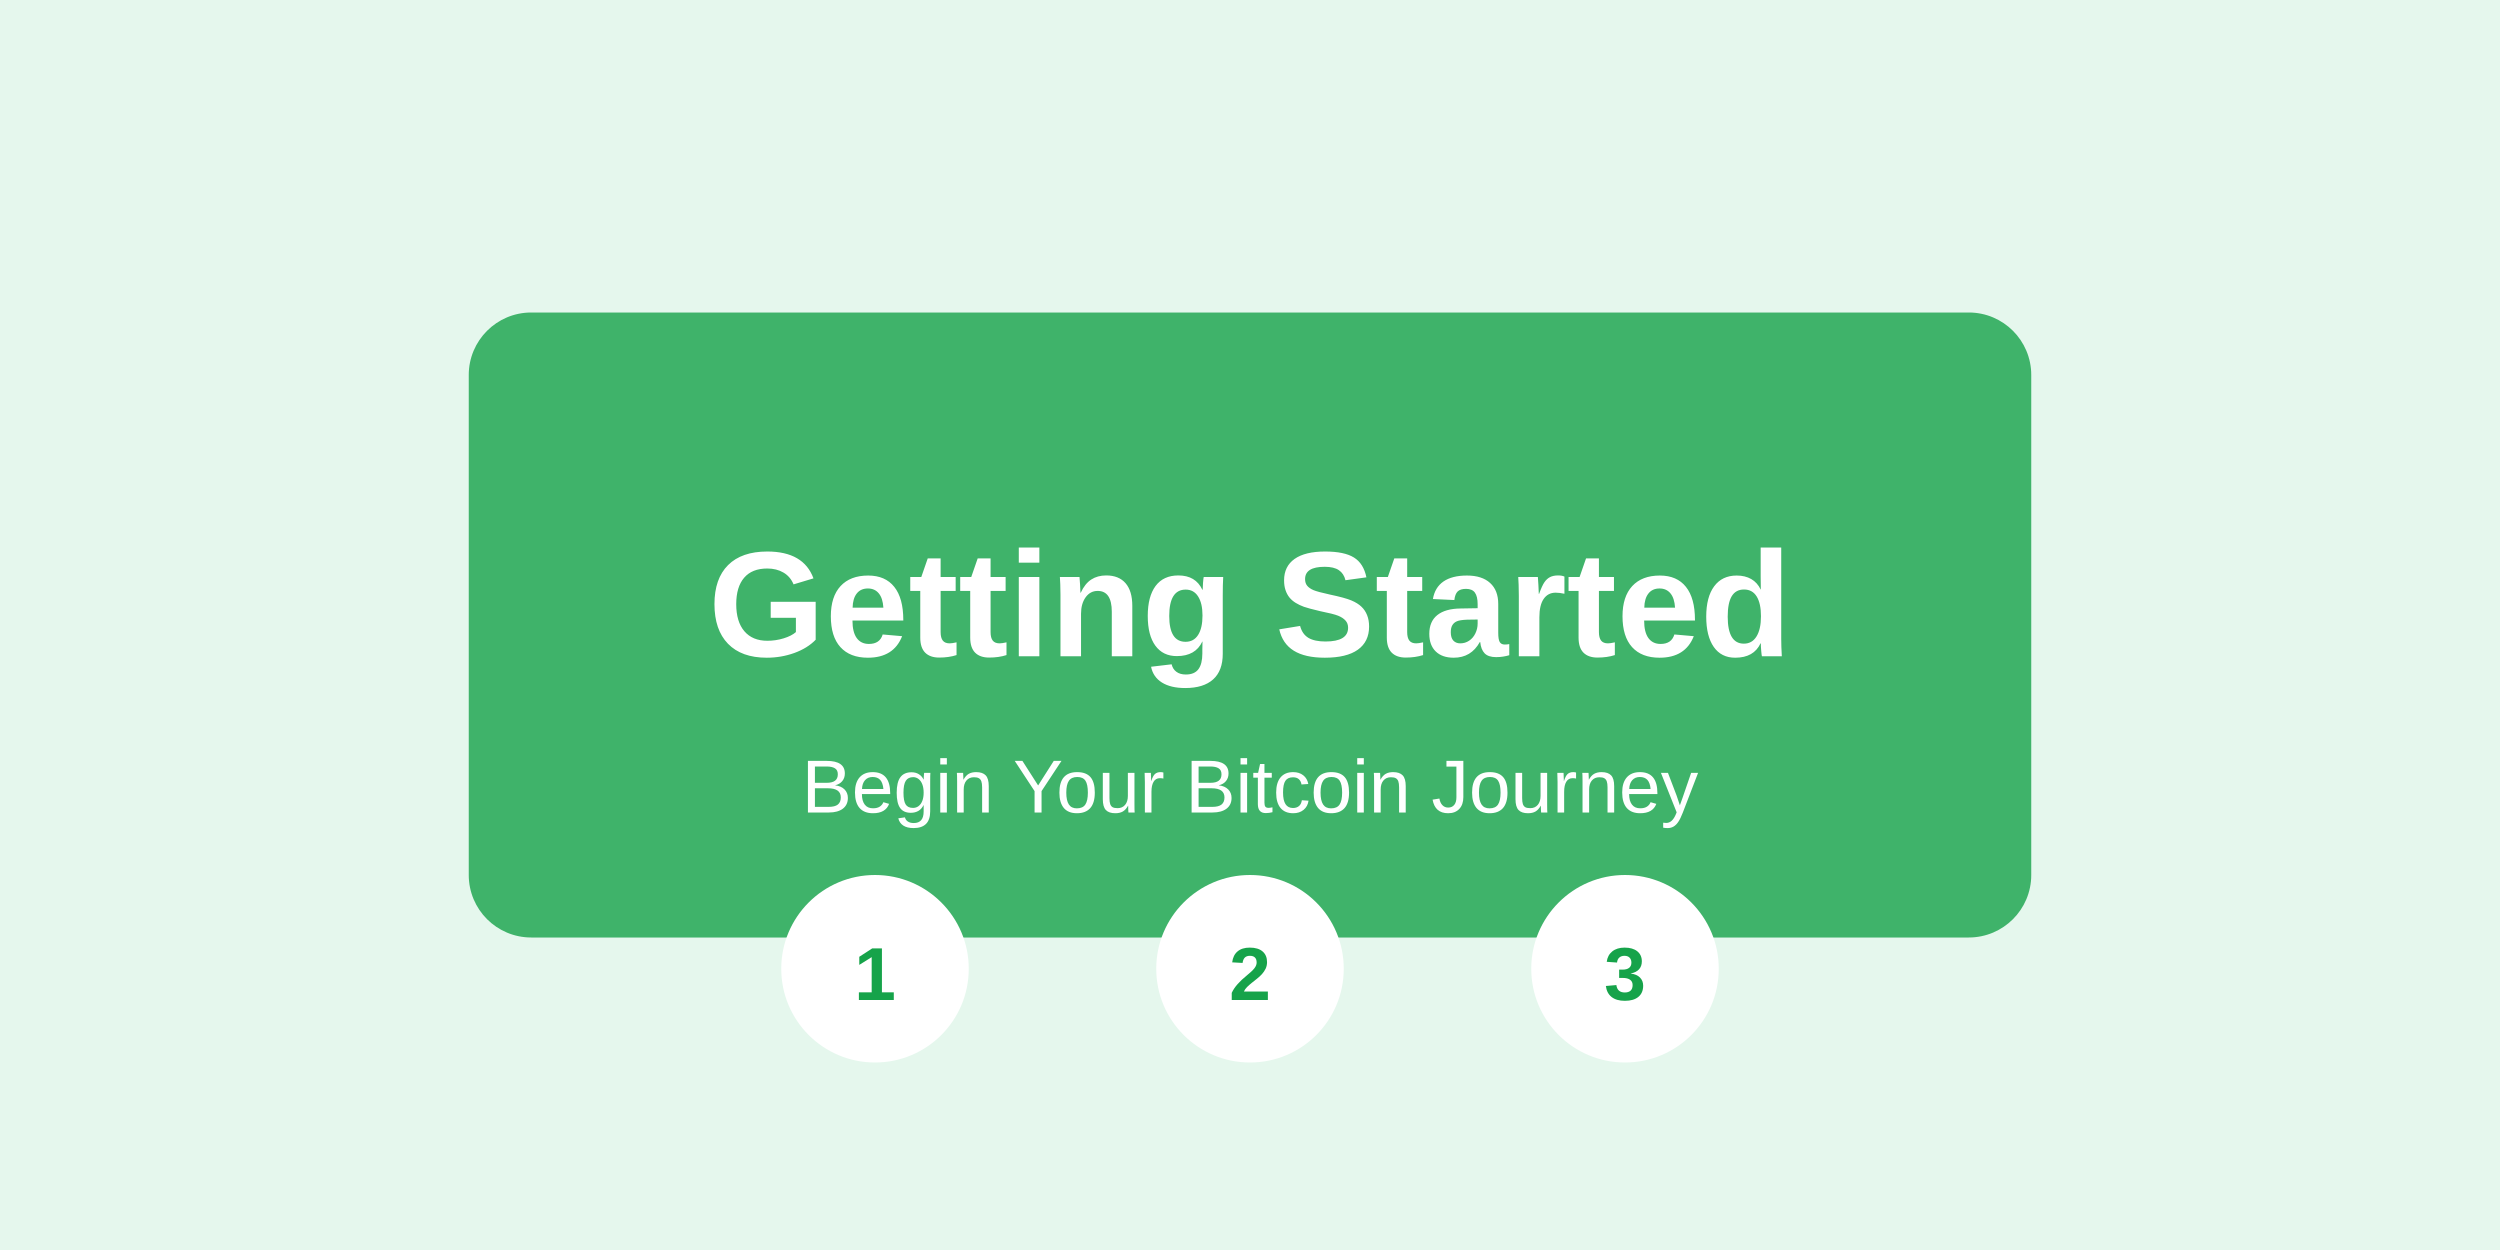
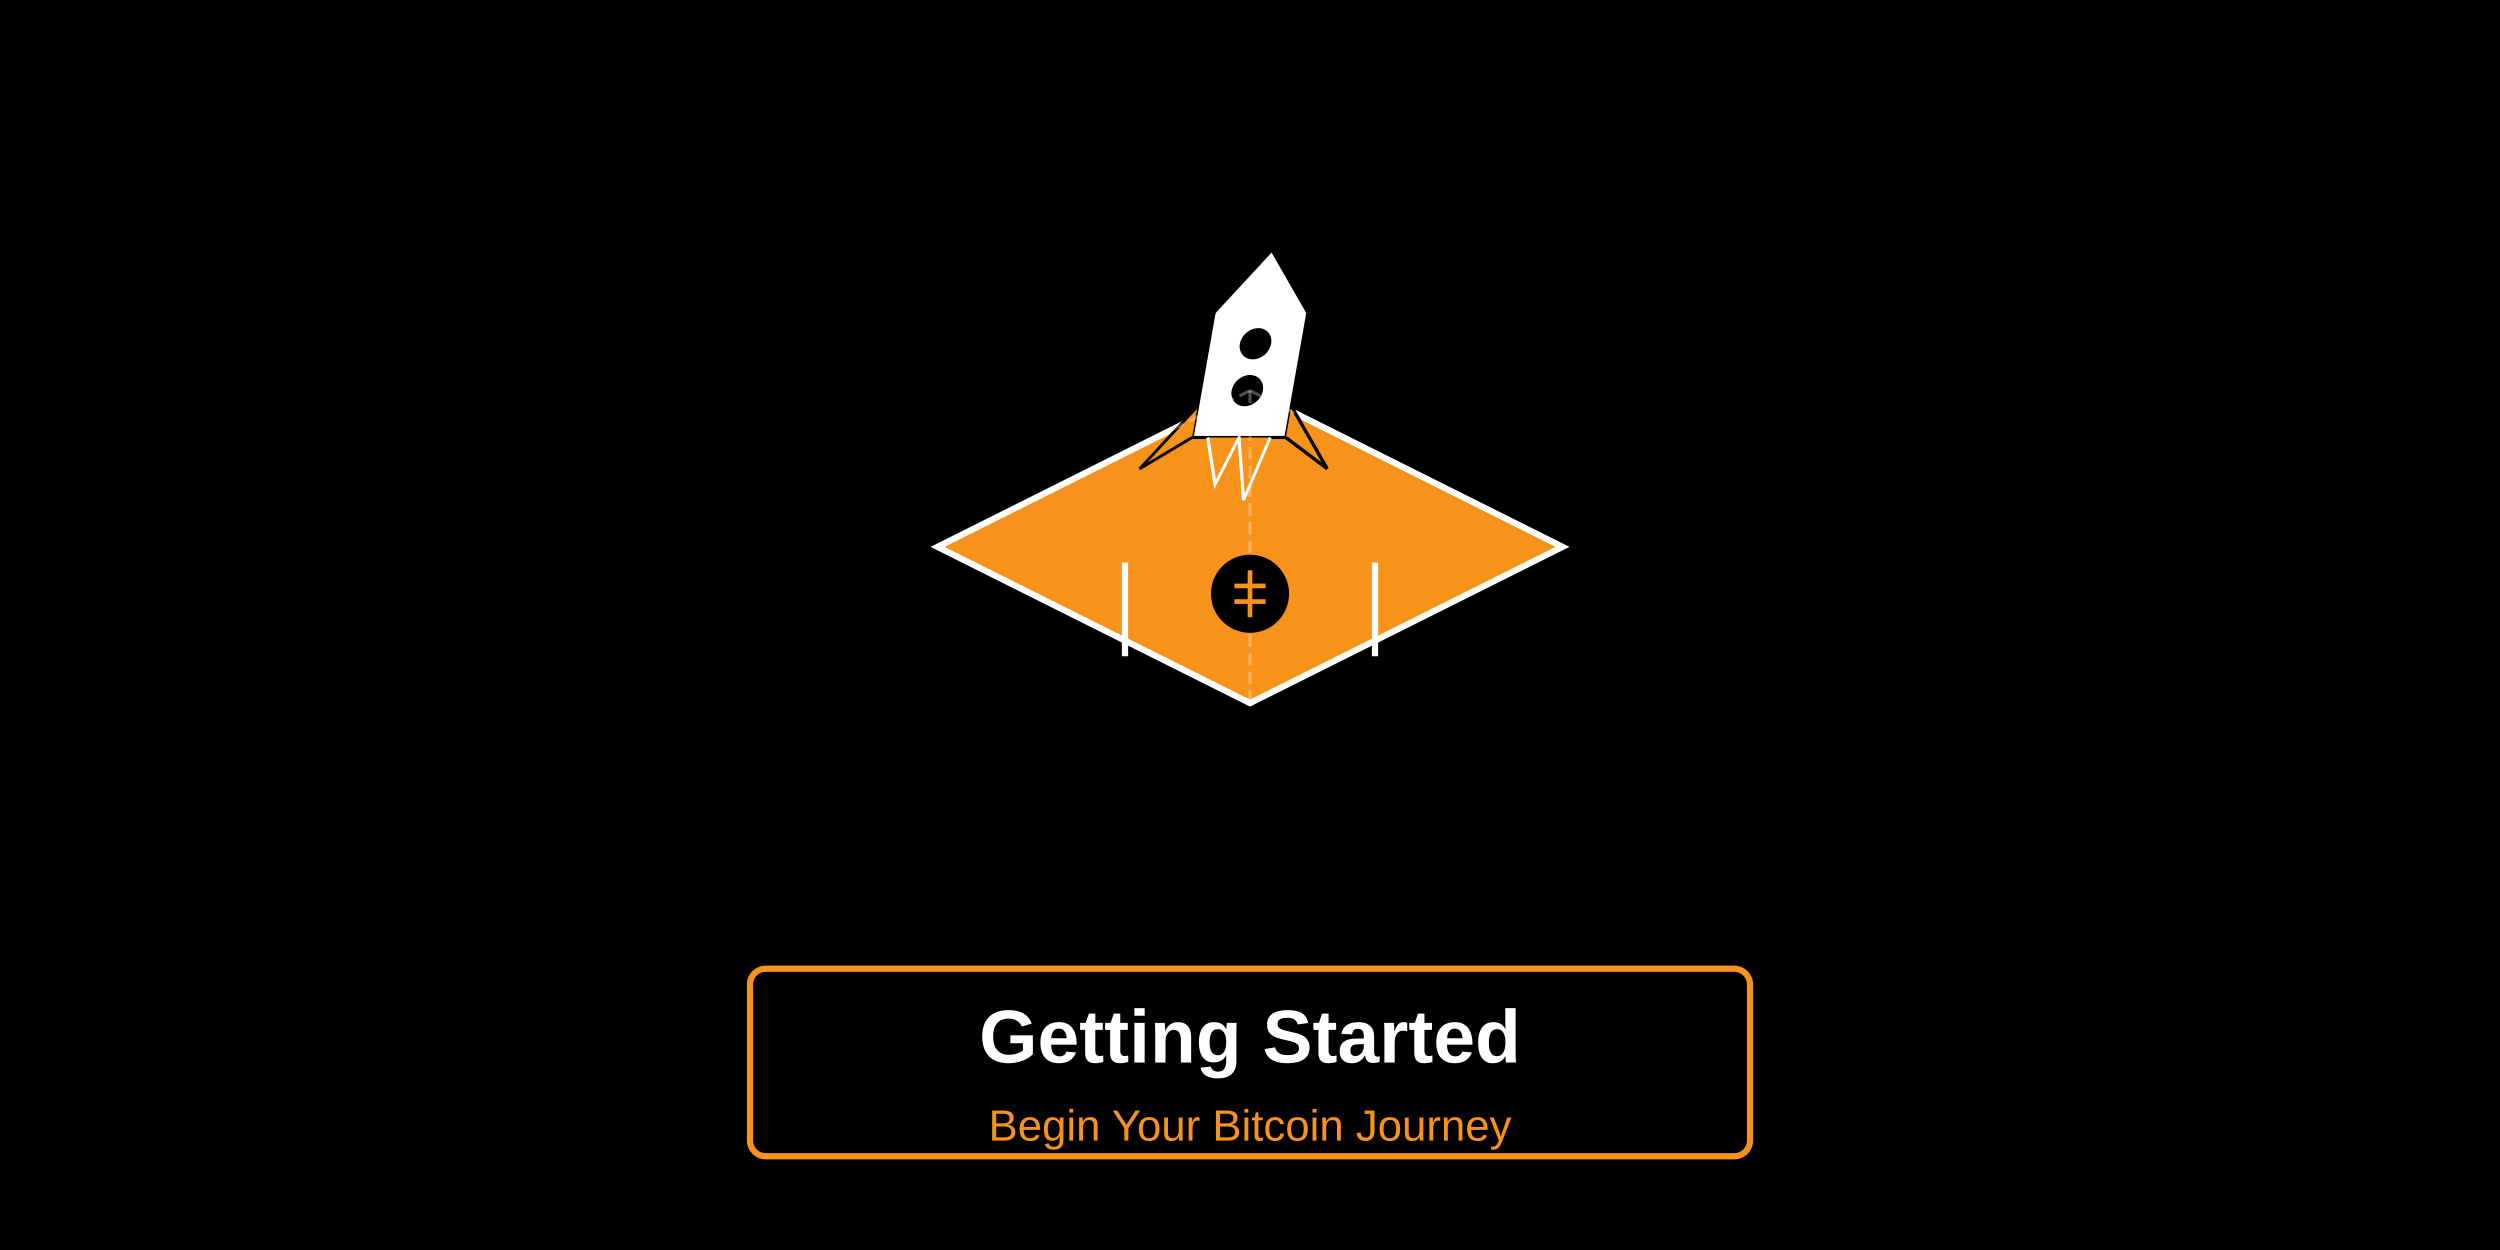
<svg xmlns="http://www.w3.org/2000/svg" width="800" height="400" viewBox="0 0 800 400" fill="none">
-   <rect width="800" height="400" fill="#E5F7ED" />
-   <rect x="150" y="100" width="500" height="200" rx="20" fill="#16A34A" fill-opacity="0.8" />
-   <text x="400" y="210" font-family="Arial, sans-serif" font-size="48" font-weight="bold" fill="white" text-anchor="middle">Getting Started</text>
-   <text x="400" y="260" font-family="Arial, sans-serif" font-size="24" fill="white" text-anchor="middle">Begin Your Bitcoin Journey</text>
-   <circle cx="280" cy="310" r="30" fill="white" />
-   <text x="280" y="320" font-family="Arial, sans-serif" font-size="24" font-weight="bold" fill="#16A34A" text-anchor="middle">1</text>
-   <circle cx="400" cy="310" r="30" fill="white" />
-   <text x="400" y="320" font-family="Arial, sans-serif" font-size="24" font-weight="bold" fill="#16A34A" text-anchor="middle">2</text>
-   <circle cx="520" cy="310" r="30" fill="white" />
-   <text x="520" y="320" font-family="Arial, sans-serif" font-size="24" font-weight="bold" fill="#16A34A" text-anchor="middle">3</text>
+   <rect width="800" height="400" fill="#000000" />
+   <g transform="translate(400, 200)">
+     <path d="M-100,-25 L0,-75 L100,-25 L0,25 Z" fill="#F7931A" stroke="#FFFFFF" stroke-width="2" />
+     <g transform="translate(0, -80)">
+       <path d="M0,-40 L15,-20 L15,20 L-15,20 L-15,-20 Z" fill="#FFFFFF" stroke="#000000" stroke-width="1" transform="skewX(-10)" />
+       <path d="M-15,-20 L0,-40 L15,-20" fill="#FFFFFF" stroke="#000000" stroke-width="1" transform="skewX(-10)" />
+       <circle cx="0" cy="-10" r="5" fill="#000000" transform="skewX(-10)" />
+       <circle cx="0" cy="5" r="5" fill="#000000" transform="skewX(-10)" />
+       <path d="M-15,20 L-30,30 L-15,10" fill="#F7931A" stroke="#000000" stroke-width="1" transform="skewX(-10)" />
+       <path d="M15,20 L30,30 L15,10" fill="#F7931A" stroke="#000000" stroke-width="1" transform="skewX(-10)" />
+       <path d="M-10,20 L-5,35 L0,20 L5,40 L10,20" fill="#F7931A" stroke="#FFFFFF" stroke-width="1" transform="skewX(-10)" />
+     </g>
+     <path d="M-40,-20 L-40,10" stroke="#FFFFFF" stroke-width="2" />
+     <path d="M40,-20 L40,10" stroke="#FFFFFF" stroke-width="2" />
+     <g>
+       <path d="M-100,-25 L0,-75" stroke="#FFFFFF" stroke-width="1" stroke-opacity="0.3" stroke-dasharray="4 2" />
+       <path d="M100,-25 L0,-75" stroke="#FFFFFF" stroke-width="1" stroke-opacity="0.3" stroke-dasharray="4 2" />
+       <path d="M-100,-25 L0,25" stroke="#FFFFFF" stroke-width="1" stroke-opacity="0.3" stroke-dasharray="4 2" />
+       <path d="M100,-25 L0,25" stroke="#FFFFFF" stroke-width="1" stroke-opacity="0.3" stroke-dasharray="4 2" />
+       <path d="M0,-75 L0,25" stroke="#FFFFFF" stroke-width="1" stroke-opacity="0.3" stroke-dasharray="4 2" />
+     </g>
+     <g transform="translate(0, -10) scale(0.5)">
+       <circle cx="0" cy="0" r="25" fill="#000000" />
+       <path d="M0 -15V15" stroke="#F7931A" stroke-width="3" fill="none" />
+       <path d="M-10 -5H10" stroke="#F7931A" stroke-width="3" fill="none" />
+       <path d="M-10 5H10" stroke="#F7931A" stroke-width="3" fill="none" />
+     </g>
+   </g>
+   <g transform="translate(400, 340)">
+     <rect x="-160" y="-30" width="320" height="60" rx="5" fill="none" stroke="#F7931A" stroke-width="2" />
+     <text x="0" y="0" font-family="Arial, sans-serif" font-size="24" font-weight="bold" fill="#FFFFFF" text-anchor="middle">Getting Started</text>
+     <text x="0" y="25" font-family="Arial, sans-serif" font-size="14" fill="#F7931A" text-anchor="middle">Begin Your Bitcoin Journey</text>
+   </g>
</svg>
